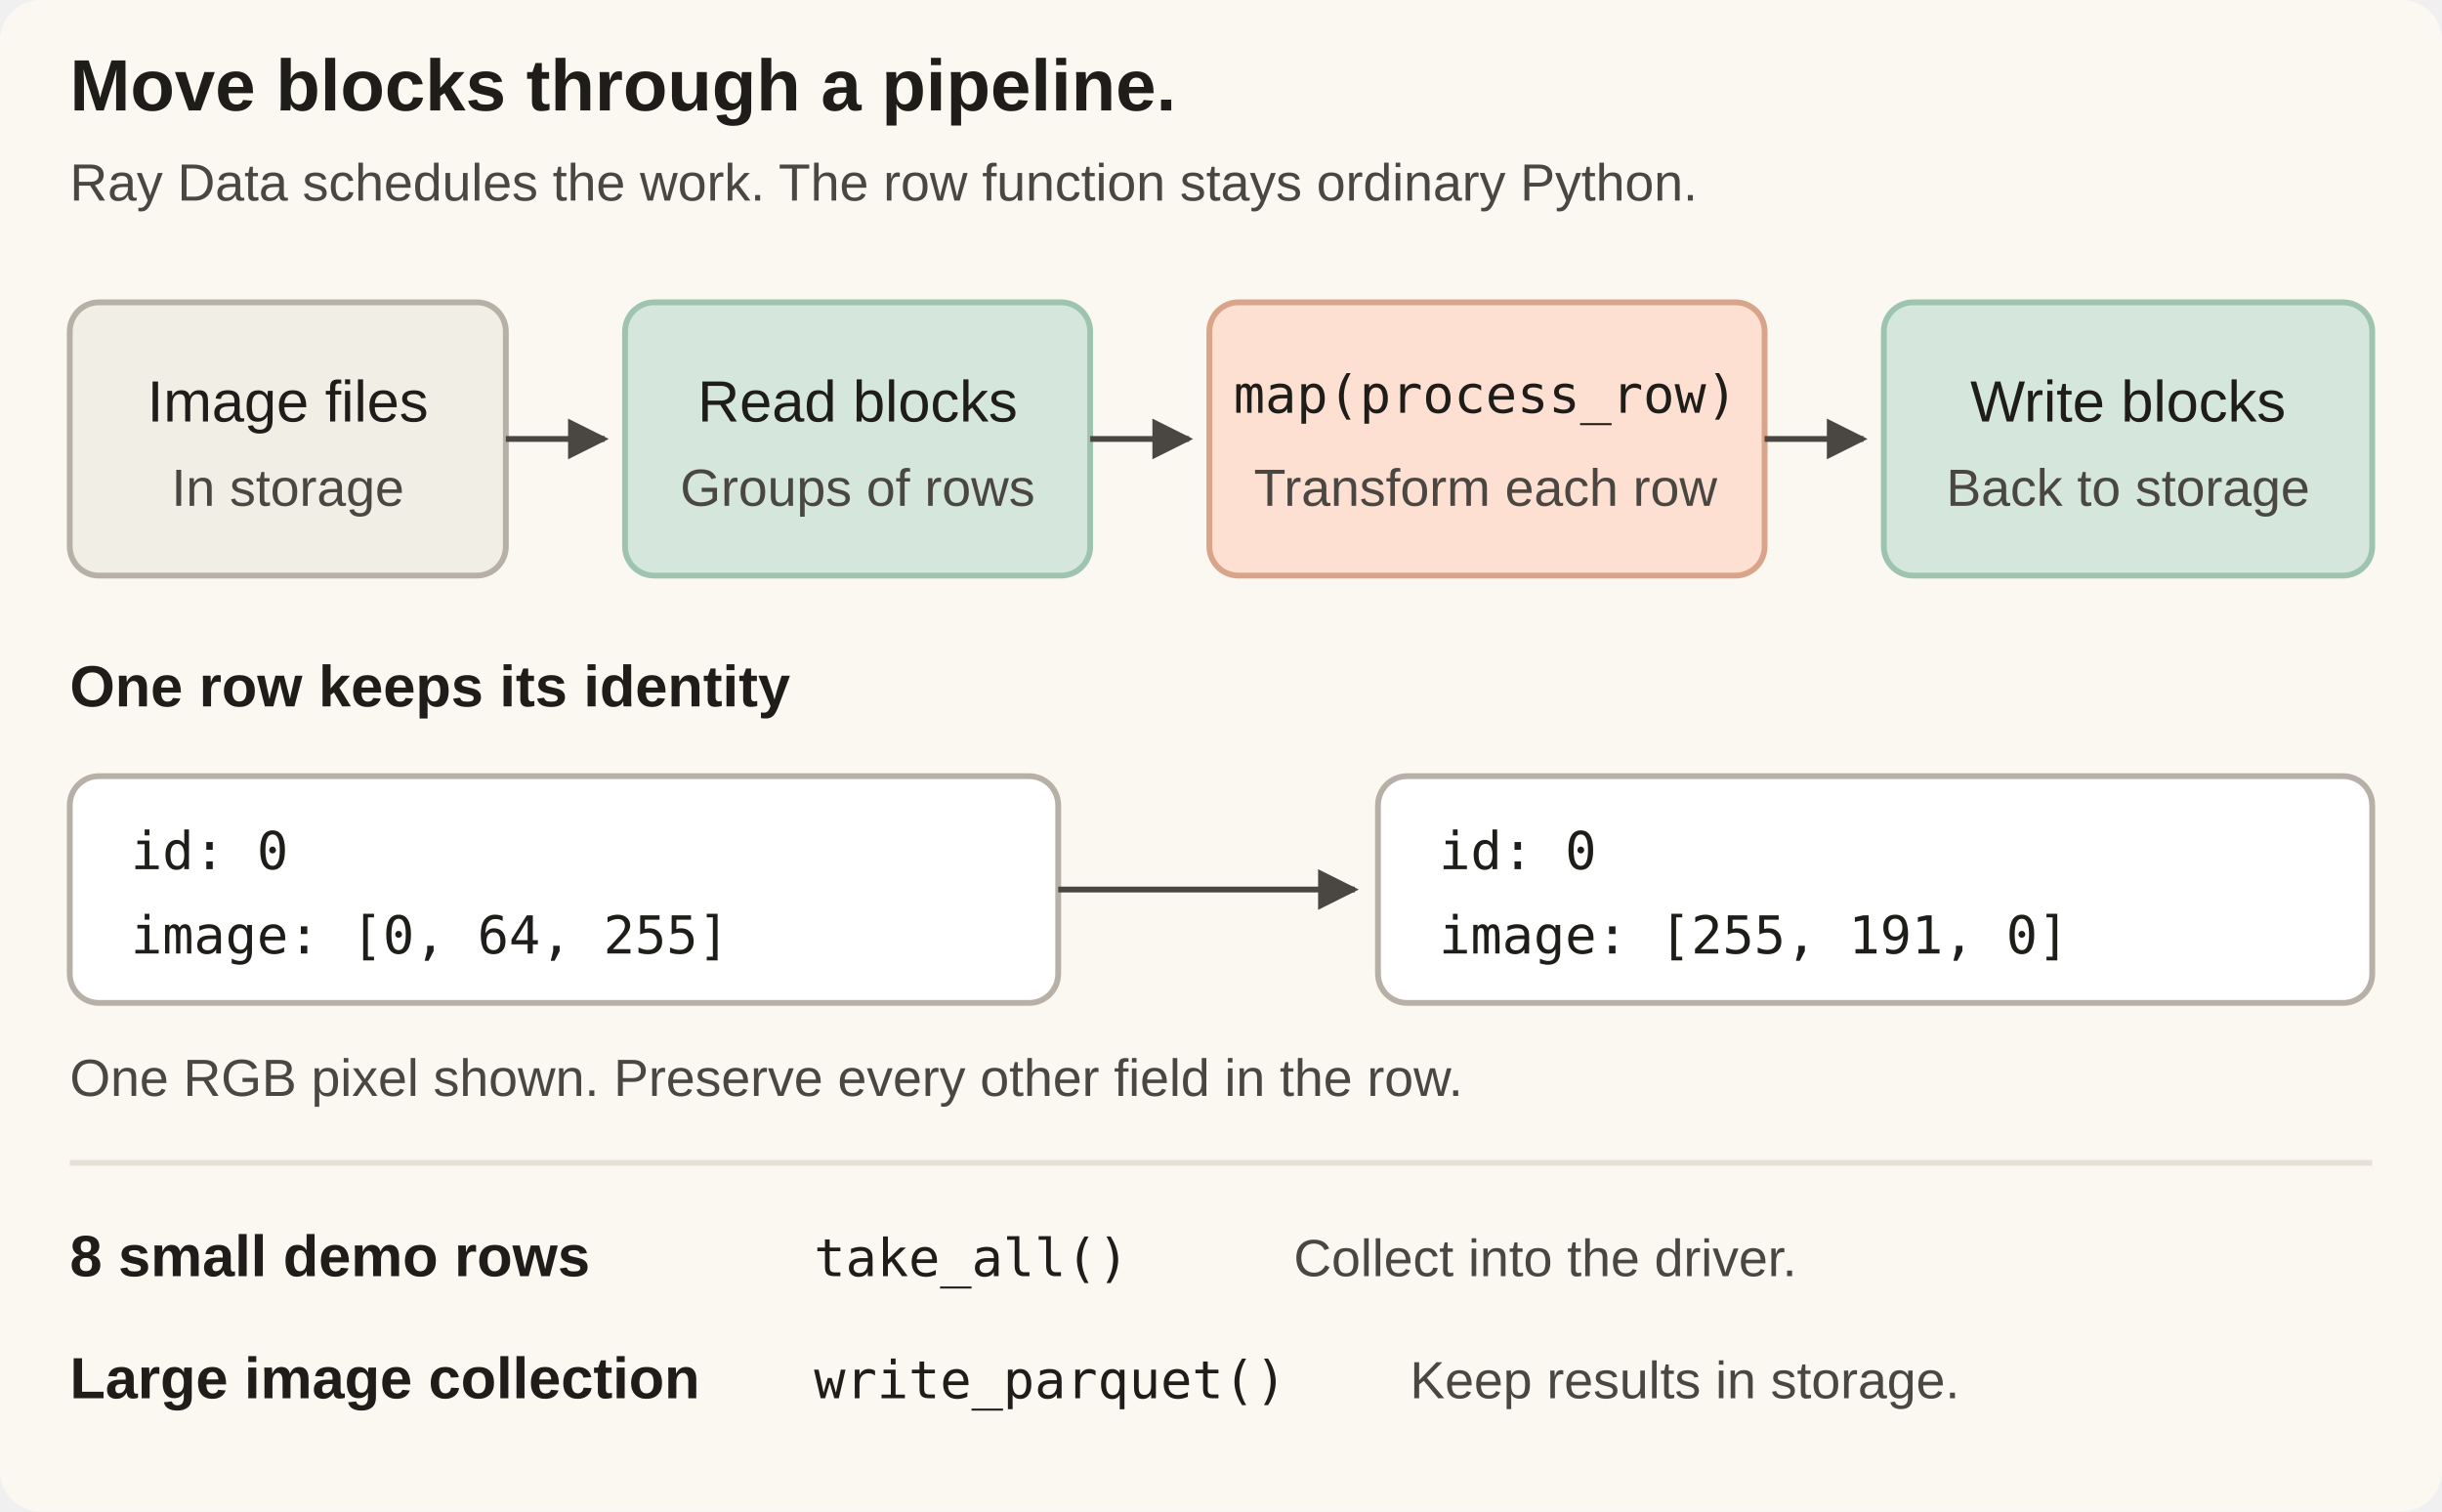
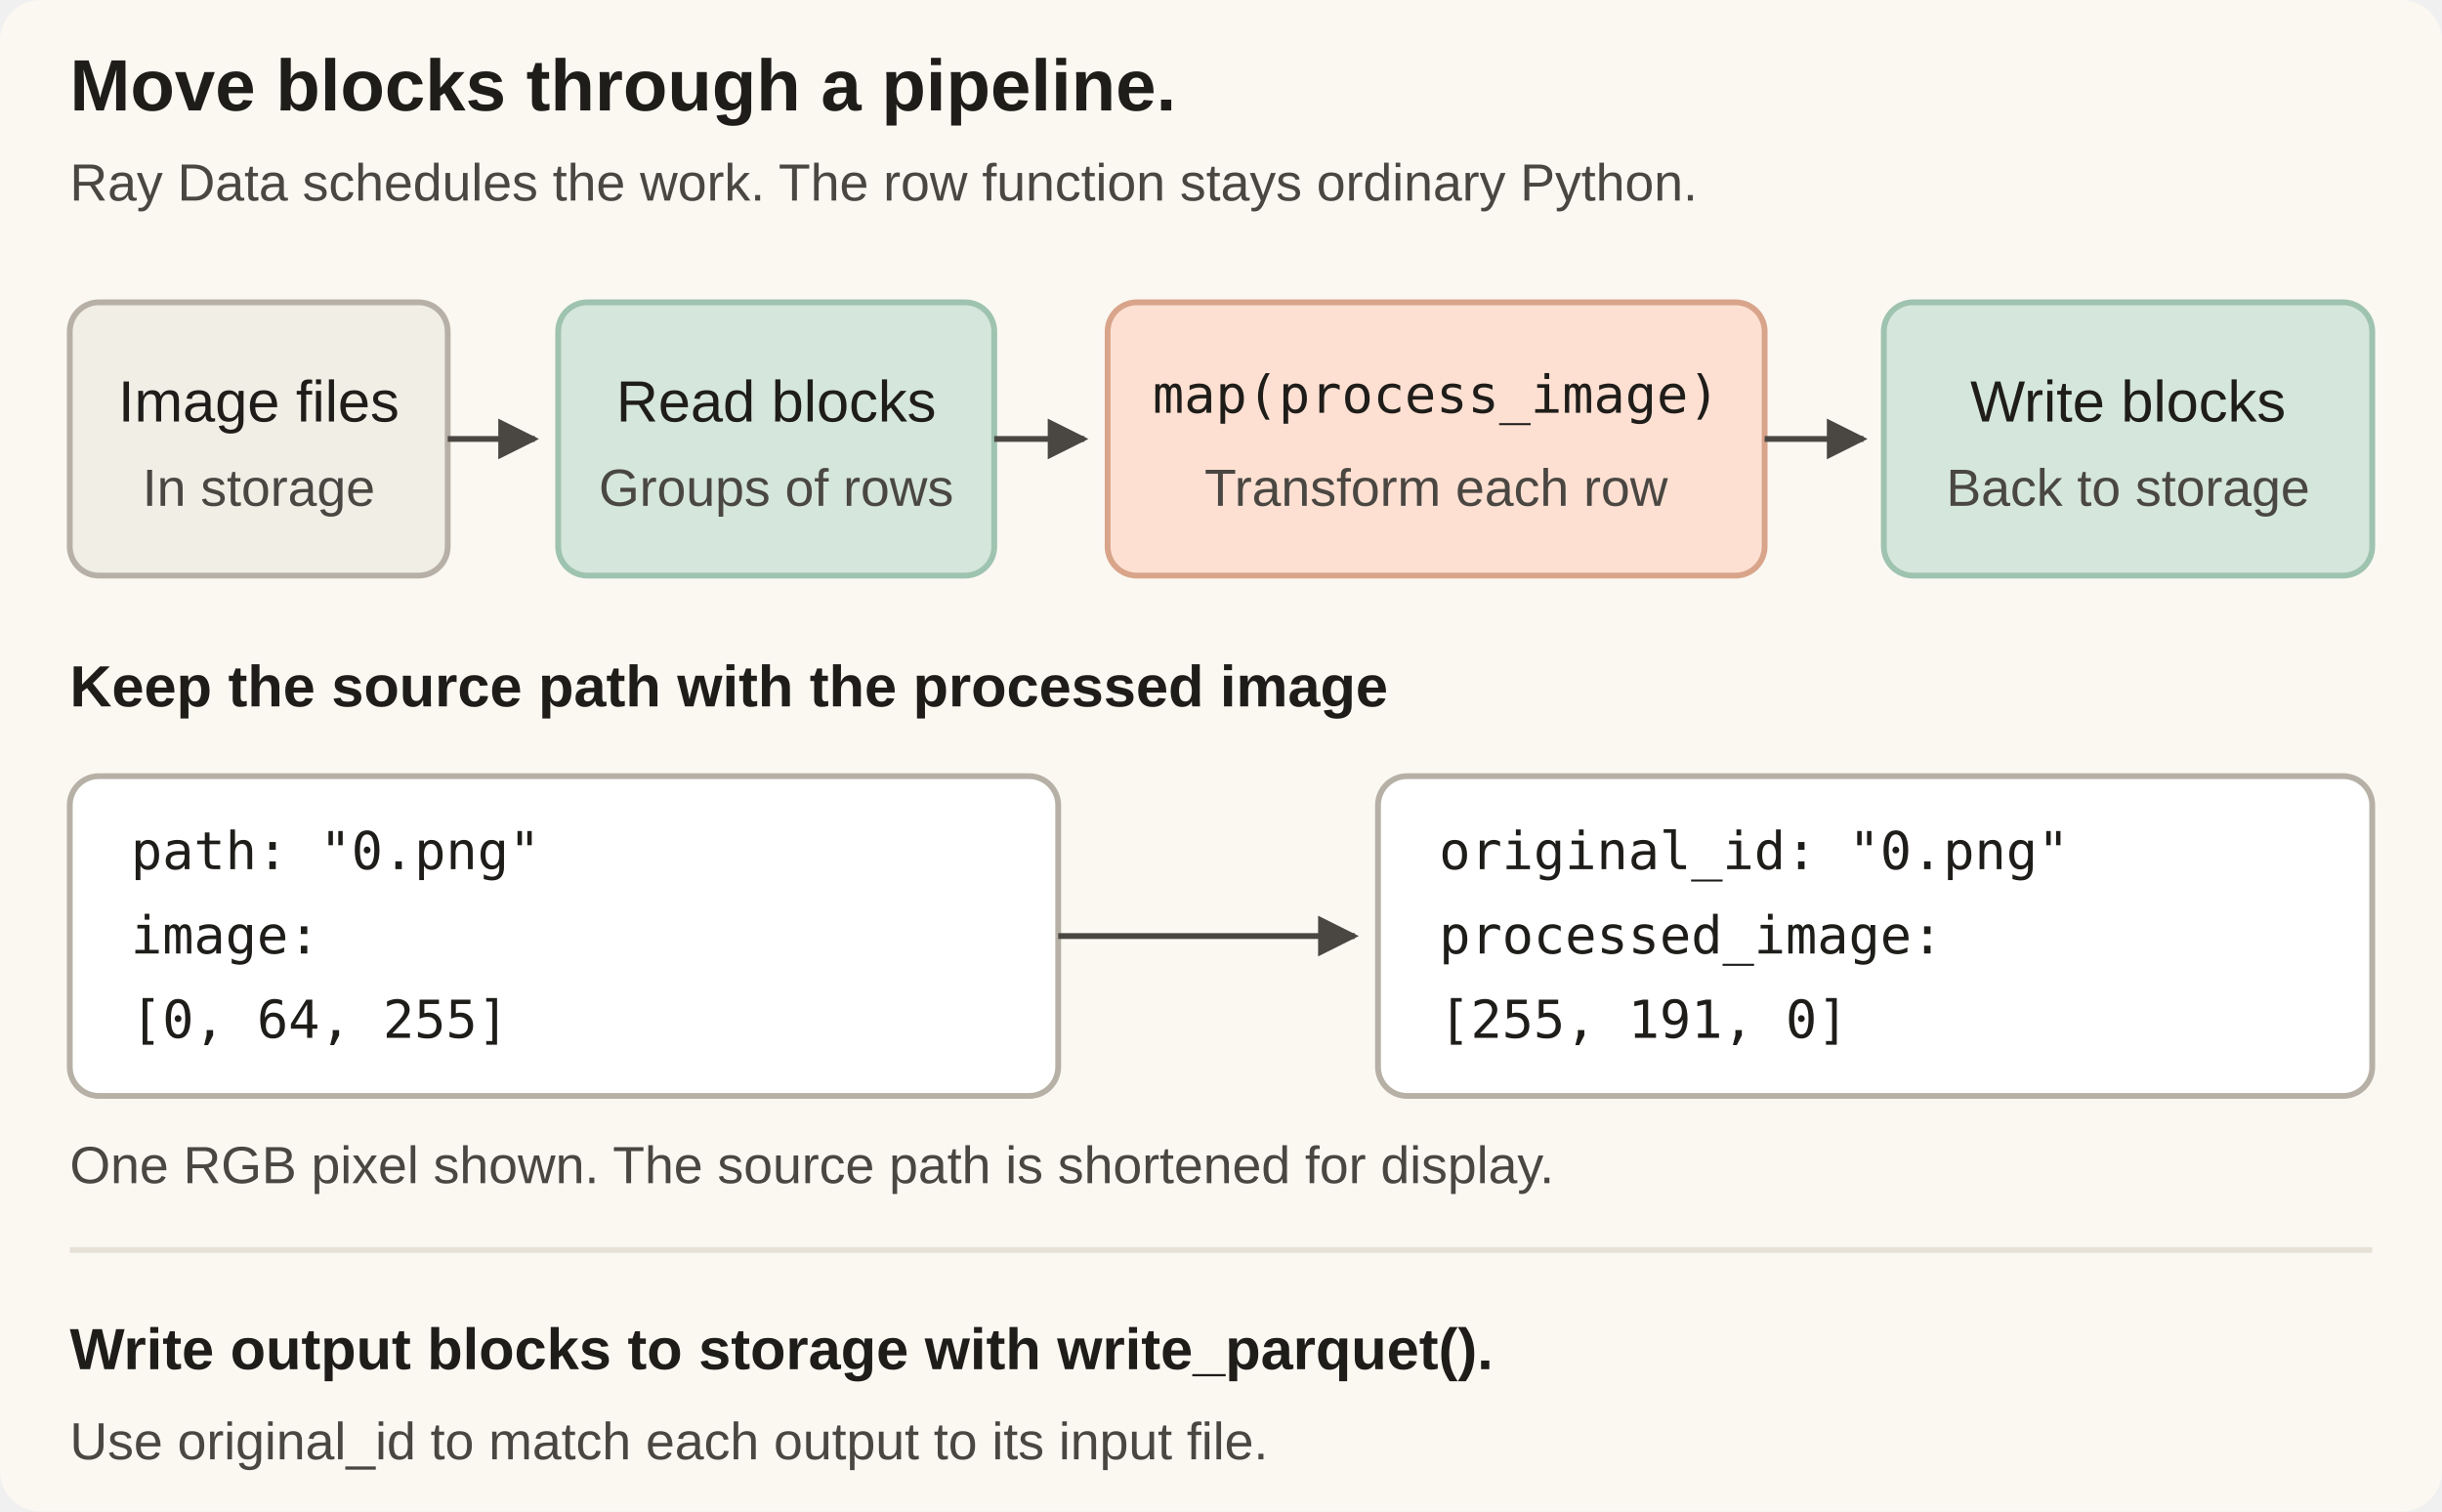
<svg xmlns="http://www.w3.org/2000/svg" width="840" height="520" viewBox="0 0 840 520" role="img" aria-labelledby="title desc">
  <defs>
    <marker id="arrow" viewBox="0 0 10 10" refX="9" refY="5" markerWidth="7" markerHeight="7" orient="auto-start-reverse">
      <path d="M0 0 10 5 0 10Z" fill="#4a4742" />
    </marker>
    <style>text{font-family:Arial,sans-serif;fill:#1f1d1a;font-size:20px}.heading{font-size:25px;font-weight:700}.small{font-size:18px;fill:#4a4742}.label{font-weight:700}.line{fill:none;stroke:#4a4742;stroke-width:2;marker-end:url(#arrow)}.box{fill:#d5e6dc;stroke:#9ec3ae;stroke-width:2;rx:10}.code{font-family:Menlo,Consolas,monospace;font-size:18px}</style>
  </defs>
  <rect width="840" height="520" rx="14" fill="#fbf8f2" />
  <text x="24" y="38" class="heading">Move blocks through a pipeline.</text>
  <text x="24" y="69" class="small">Ray Data schedules the work. The row function stays ordinary Python.</text>
-   <rect x="24" y="104" width="150" height="94" rx="10" fill="#f0eee5" stroke="#b6b0a6" stroke-width="2" />
-   <text x="99" y="145" text-anchor="middle">Image files</text>
-   <text x="99" y="174" text-anchor="middle" class="small">In storage</text>
-   <path d="M174 151H208" class="line" />
-   <rect x="215" y="104" width="160" height="94" class="box" />
-   <text x="295" y="145" text-anchor="middle">Read blocks</text>
-   <text x="295" y="174" text-anchor="middle" class="small">Groups of rows</text>
-   <path d="M375 151H409" class="line" />
-   <rect x="416" y="104" width="191" height="94" rx="10" fill="#fde0d2" stroke="#d8a48a" stroke-width="2" />
-   <text x="511" y="142" text-anchor="middle" class="code">map(process_row)</text>
-   <text x="511" y="174" text-anchor="middle" class="small">Transform each row</text>
+   <rect x="24" y="104" width="130" height="94" rx="10" fill="#f0eee5" stroke="#b6b0a6" stroke-width="2" />
+   <text x="89" y="145" text-anchor="middle">Image files</text>
+   <text x="89" y="174" text-anchor="middle" class="small">In storage</text>
+   <path d="M154 151H184" class="line" />
+   <rect x="192" y="104" width="150" height="94" class="box" />
+   <text x="267" y="145" text-anchor="middle">Read blocks</text>
+   <text x="267" y="174" text-anchor="middle" class="small">Groups of rows</text>
+   <path d="M342 151H373" class="line" />
+   <rect x="381" y="104" width="226" height="94" rx="10" fill="#fde0d2" stroke="#d8a48a" stroke-width="2" />
+   <text x="494" y="142" text-anchor="middle" class="code">map(process_image)</text>
+   <text x="494" y="174" text-anchor="middle" class="small">Transform each row</text>
  <path d="M607 151H641" class="line" />
  <rect x="648" y="104" width="168" height="94" class="box" />
  <text x="732" y="145" text-anchor="middle">Write blocks</text>
  <text x="732" y="174" text-anchor="middle" class="small">Back to storage</text>
-   <text x="24" y="243" class="label">One row keeps its identity</text>
-   <rect x="24" y="267" width="340" height="78" rx="10" fill="#fff" stroke="#b6b0a6" stroke-width="2" />
-   <text x="45" y="299" class="code">id: 0</text>
-   <text x="45" y="328" class="code">image: [0, 64, 255]</text>
-   <path d="M364 306H466" class="line" />
-   <rect x="474" y="267" width="342" height="78" rx="10" fill="#fff" stroke="#b6b0a6" stroke-width="2" />
-   <text x="495" y="299" class="code">id: 0</text>
-   <text x="495" y="328" class="code">image: [255, 191, 0]</text>
-   <text x="24" y="377" class="small">One RGB pixel shown. Preserve every other field in the row.</text>
-   <path d="M24 400H816" stroke="#e6e1d6" stroke-width="2" />
-   <text x="24" y="439" class="label">8 small demo rows</text>
-   <text x="280" y="439" class="code">take_all()</text>
-   <text x="445" y="439" class="small">Collect into the driver.</text>
-   <text x="24" y="481" class="label">Large image collection</text>
-   <text x="280" y="481" class="code">write_parquet()</text>
-   <text x="485" y="481" class="small">Keep results in storage.</text>
+   <text x="24" y="243" class="label">Keep the source path with the processed image</text>
+   <rect x="24" y="267" width="340" height="110" rx="10" fill="#fff" stroke="#b6b0a6" stroke-width="2" />
+   <text x="45" y="299" class="code">path: "0.png"</text>
+   <text x="45" y="328" class="code">image:</text>
+   <text x="45" y="357" class="code">[0, 64, 255]</text>
+   <path d="M364 322H466" class="line" />
+   <rect x="474" y="267" width="342" height="110" rx="10" fill="#fff" stroke="#b6b0a6" stroke-width="2" />
+   <text x="495" y="299" class="code">original_id: "0.png"</text>
+   <text x="495" y="328" class="code">processed_image:</text>
+   <text x="495" y="357" class="code">[255, 191, 0]</text>
+   <text x="24" y="407" class="small">One RGB pixel shown. The source path is shortened for display.</text>
+   <path d="M24 430H816" stroke="#e6e1d6" stroke-width="2" />
+   <text x="24" y="471" class="label">Write output blocks to storage with write_parquet().</text>
+   <text x="24" y="502" class="small">Use original_id to match each output to its input file.</text>
</svg>
